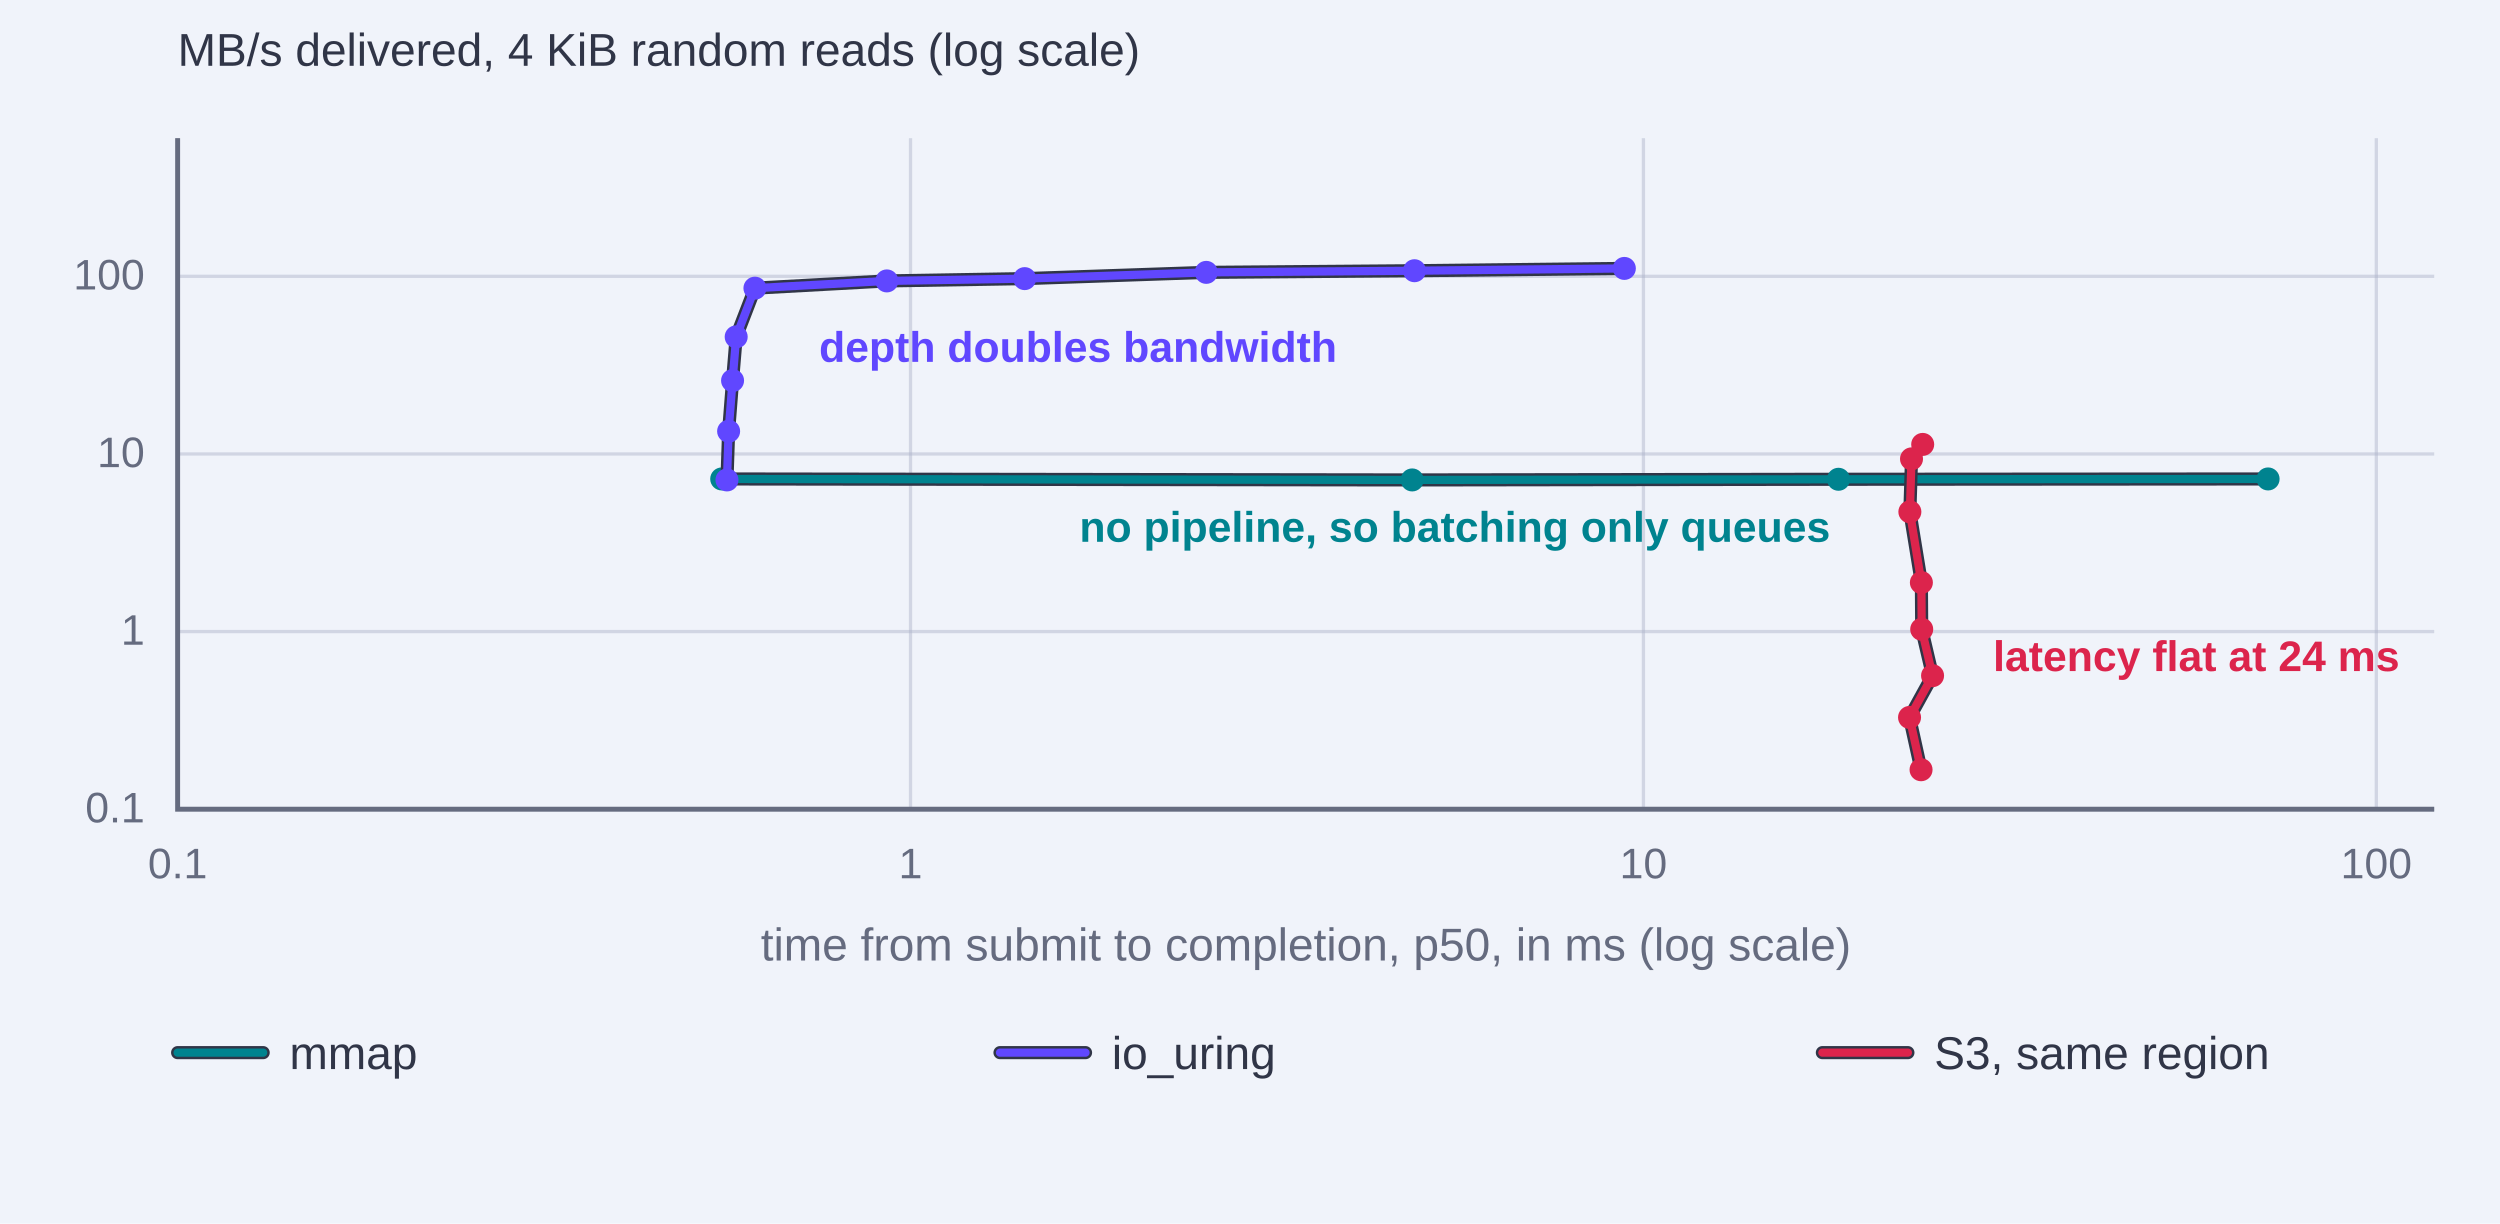
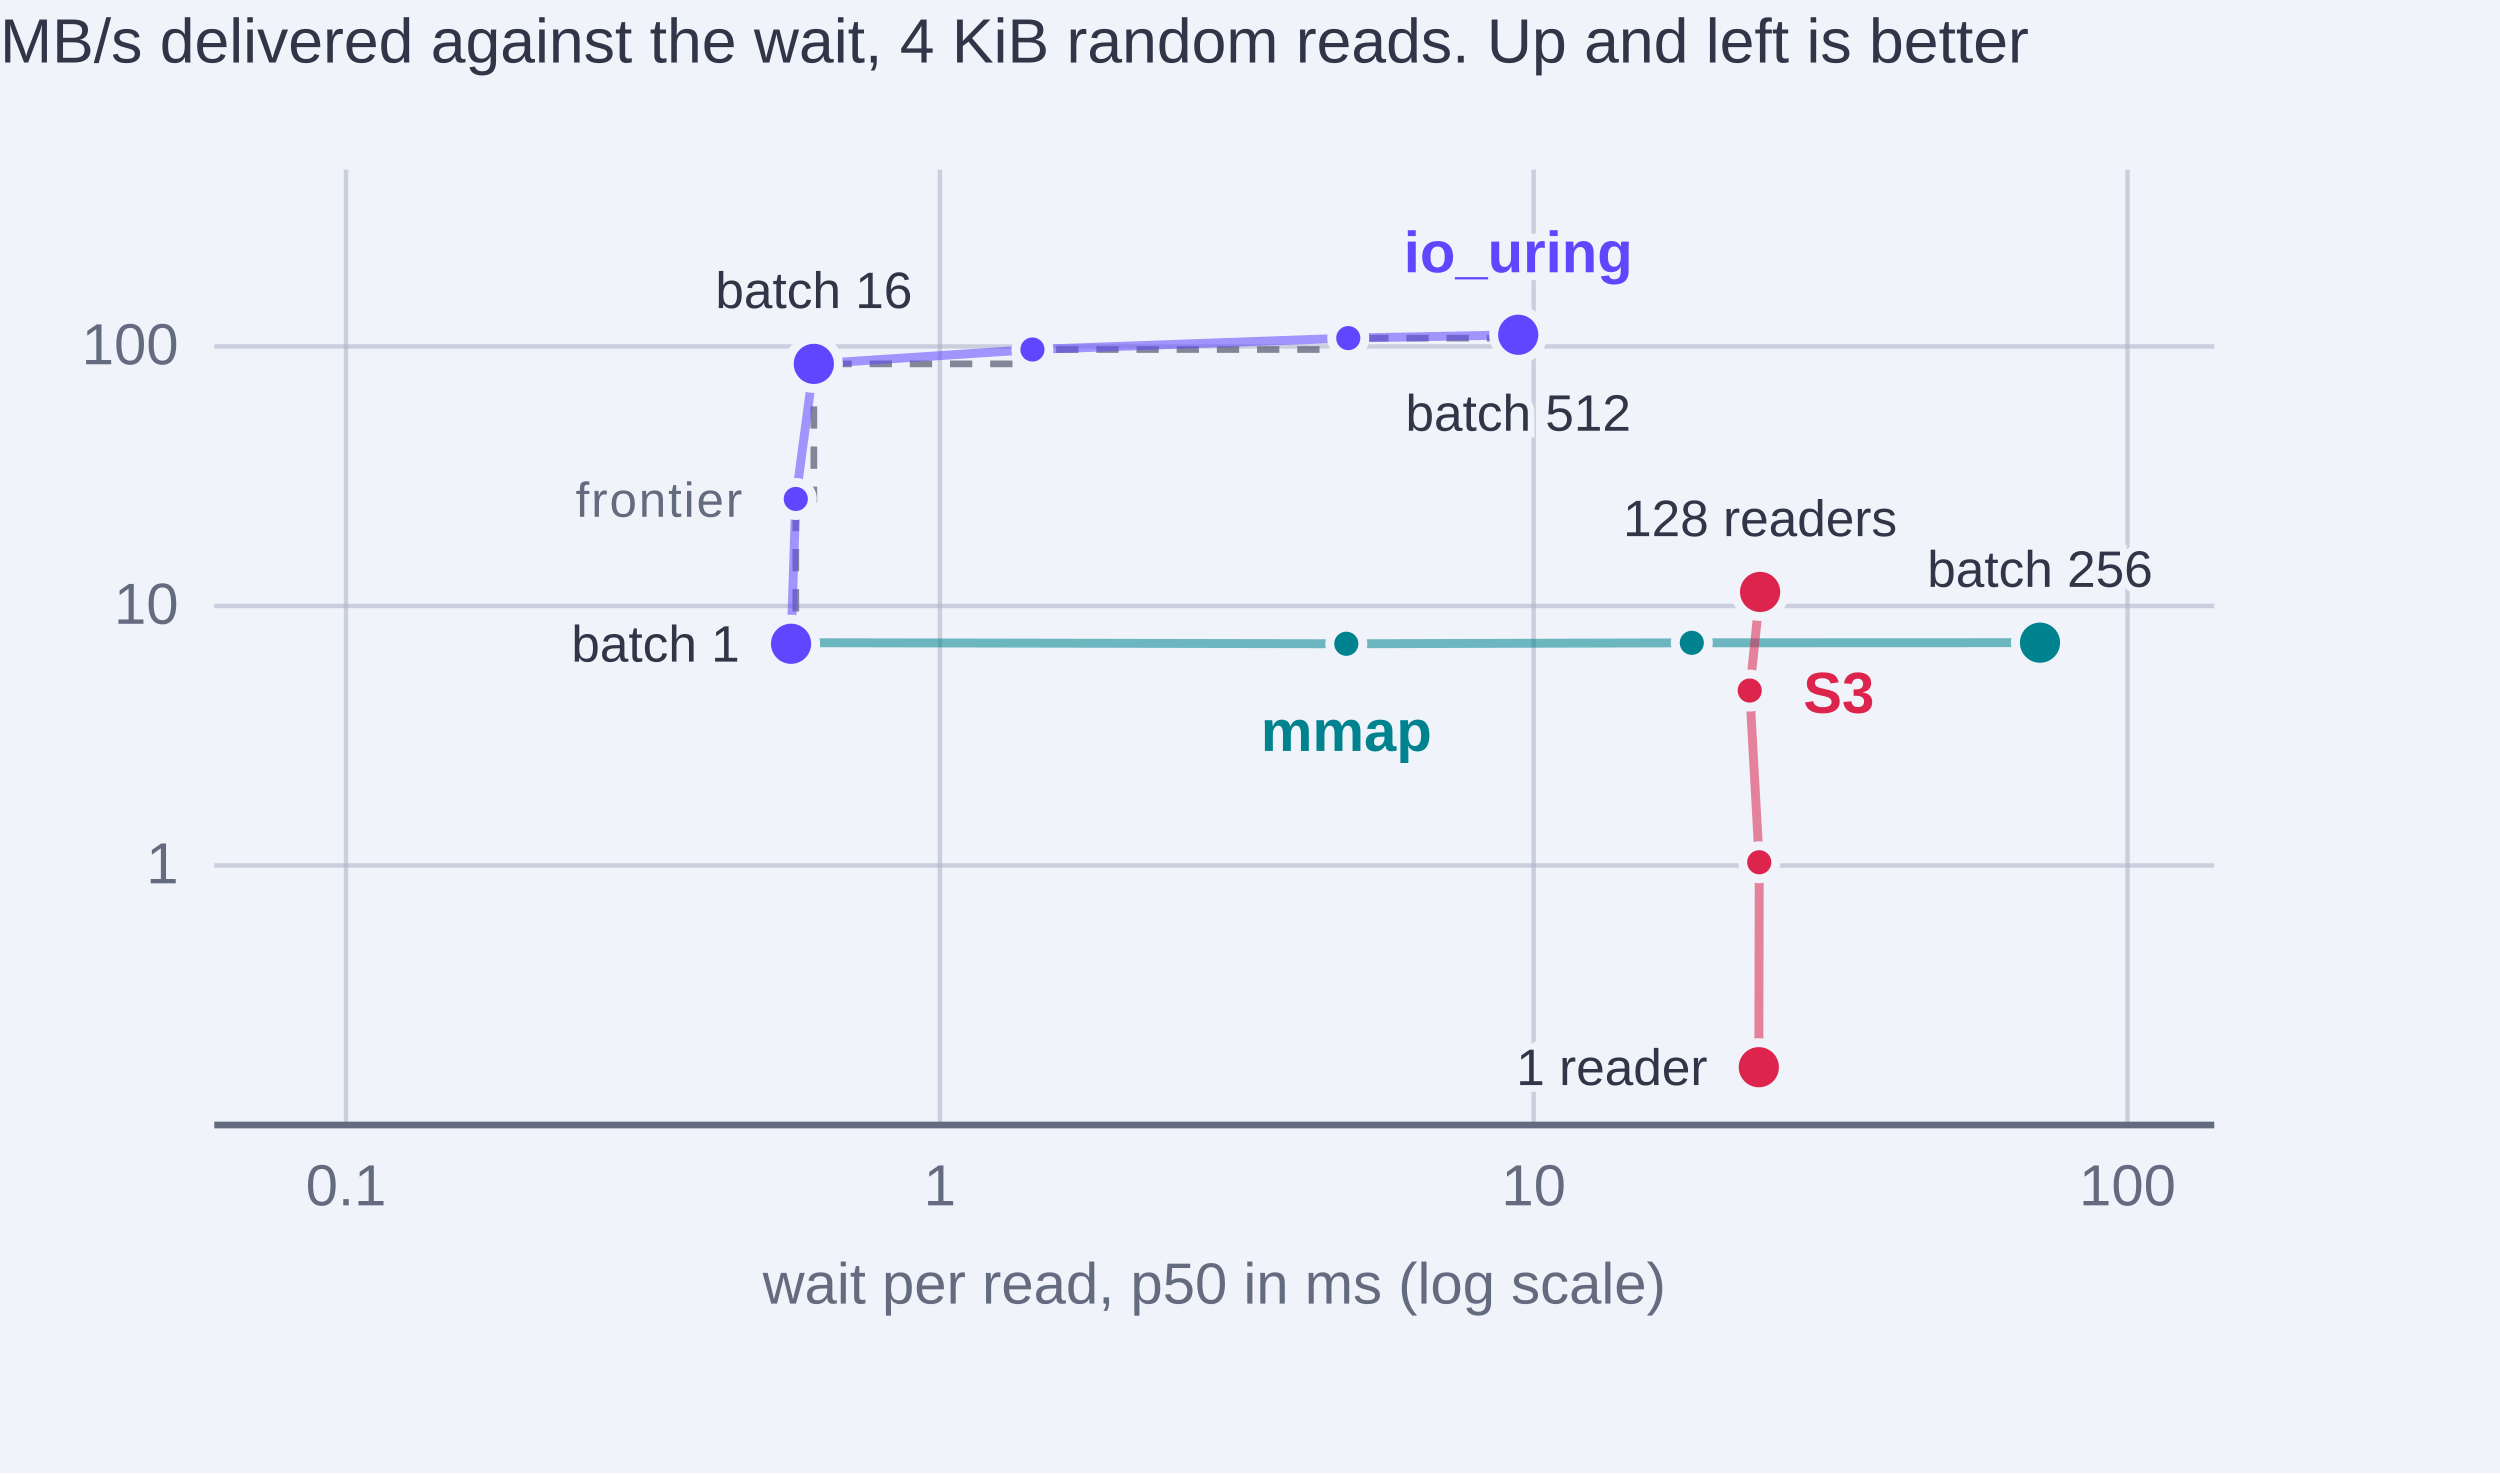
- <svg xmlns="http://www.w3.org/2000/svg" viewBox="0 0 760 372" font-family="'Mona Sans',Arial,sans-serif" role="img" aria-label="Bandwidth against latency for three read backends on log scales, random reads. io_uring climbs almost straight up, from 7.15 to 85.66 megabytes per second while latency stays near 0.6 milliseconds, then bends right as the last 29 percent of bandwidth costs fifteen times the wait. mmap runs flat at about 7.2 megabytes per second whatever the batch, because its pipeline is one deep. S3 climbs straight up at about 24 milliseconds, from 0.17 to 11.3 megabytes per second as the number of readers rises from 1 to 128.">
+ <svg xmlns="http://www.w3.org/2000/svg" viewBox="0 0 560 330" font-family="'Mona Sans',Arial,sans-serif" role="img" aria-label="Bandwidth against latency for three read backends on log scales, random reads. Up and left is better. The frontier is made entirely of io_uring points, which climb from 7.15 MB/s at batch 1 to 85.66 at batch 16 while the wait stays near 0.6 ms. mmap runs flat at about 7.2 MB/s whatever the batch, moving only to the right. S3 sits near 24 ms, climbing from 0.17 MB/s with one reader to 11.3 with 128.">
  <style>
-   .dl-title{fill:#303547;font-size:14px}.dl-axlbl{fill:#656b7f;font-size:14px}
-   .dl-tick{fill:#656b7f;font-size:13px}.dl-legend{fill:#303547;font-size:14px}
-   .dl-callout{fill:currentColor;font-size:13px;font-weight:600}
-   .dl-callout--cont{font-weight:400}
-   .dl-grid{stroke:#abb1c7;stroke-width:1;opacity:.45}
-   .dl-axis{stroke:#656b7f;stroke-width:1.5;fill:none}
-   .dl-outline{stroke:#303547;stroke-width:4;fill:none;stroke-linejoin:round;stroke-linecap:round}
-   .dl-line{stroke:currentColor;stroke-width:2.5;fill:none;stroke-linejoin:round;stroke-linecap:round}
-   .dl-dot{fill:currentColor}.dl-dot--off{fill:#f0f3fa;stroke:currentColor;stroke-width:2}.dl-ghost .dl-line{opacity:.25;stroke-width:2}.dl-hit{display:none}
-   .dl-cyan{color:#00838f}.dl-blue{color:#6047ff}.dl-red{color:#dc244c}</style>
-   <rect width="760" height="372" fill="#f0f3fa" />
-   <text class="dl-title" x="54" y="20">MB/s delivered, 4 KiB random reads (log scale)</text>
-   <line class="dl-grid" x1="54.0" y1="42" x2="54.0" y2="246" />
-   <text class="dl-tick" x="54.0" y="267" text-anchor="middle">0.1</text>
-   <line class="dl-grid" x1="276.8" y1="42" x2="276.8" y2="246" />
-   <text class="dl-tick" x="276.8" y="267" text-anchor="middle">1</text>
-   <line class="dl-grid" x1="499.6" y1="42" x2="499.6" y2="246" />
-   <text class="dl-tick" x="499.6" y="267" text-anchor="middle">10</text>
-   <line class="dl-grid" x1="722.4" y1="42" x2="722.4" y2="246" />
-   <text class="dl-tick" x="722.4" y="267" text-anchor="middle">100</text>
-   <line class="dl-grid" x1="54" y1="246.0" x2="740" y2="246.0" />
-   <text class="dl-tick" x="44" y="250.0" text-anchor="end">0.1</text>
-   <line class="dl-grid" x1="54" y1="192.0" x2="740" y2="192.0" />
-   <text class="dl-tick" x="44" y="196.0" text-anchor="end">1</text>
-   <line class="dl-grid" x1="54" y1="138.0" x2="740" y2="138.0" />
-   <text class="dl-tick" x="44" y="142.0" text-anchor="end">10</text>
-   <line class="dl-grid" x1="54" y1="84.0" x2="740" y2="84.0" />
-   <text class="dl-tick" x="44" y="88.0" text-anchor="end">100</text>
-   <path class="dl-axis" d="M54 42V246H740" />
-   <text class="dl-axlbl" x="397" y="292" text-anchor="middle">time from submit to completion, p50, in ms (log scale)</text>
-   <g class="dl-series dl-cyan">
-     <path class="dl-outline" d="M219.4,145.6 L429.3,145.9 L558.9,145.7 L689.5,145.6" />
-     <path class="dl-line" d="M219.4,145.6 L429.3,145.9 L558.9,145.7 L689.5,145.6" />
-     <circle class="dl-dot" cx="219.4" cy="145.6" r="3.5" />
-     <circle class="dl-hit" cx="219.4" cy="145.6" r="10" tabindex="0" role="button" aria-label="mmap, batch 1, 7.22 MB/s at 0.5524 ms" />
-     <circle class="dl-dot" cx="429.3" cy="145.9" r="3.5" />
-     <circle class="dl-hit" cx="429.3" cy="145.9" r="10" tabindex="0" role="button" aria-label="mmap, batch 16, 7.15 MB/s at 4.836 ms" />
-     <circle class="dl-dot" cx="558.9" cy="145.7" r="3.5" />
-     <circle class="dl-hit" cx="558.9" cy="145.7" r="10" tabindex="0" role="button" aria-label="mmap, batch 64, 7.21 MB/s at 18.4614 ms" />
-     <circle class="dl-dot" cx="689.5" cy="145.6" r="3.5" />
-     <circle class="dl-hit" cx="689.5" cy="145.6" r="10" tabindex="0" role="button" aria-label="mmap, batch 256, 7.22 MB/s at 71.2242 ms" />
+   .qi-label{fill:#656b7f;font-size:13px;font-family:'Mona Sans',Arial,sans-serif}
+   .qi-label--strong{fill:#303547;font-size:14px}
+   .qi-axis{stroke:#656b7f;stroke-width:1.5;fill:none}
+   .qi-pf__grid{stroke:#abb1c7;stroke-width:1;opacity:.55}
+   .qi-pf__step{fill:none;stroke:#656b7f;stroke-width:1.5;stroke-dasharray:5 4;opacity:.8}
+   .qi-pf__tag{fill:#656b7f;font-size:11px;letter-spacing:.04em}
+   .qi-pf__line{fill:none;stroke-width:2;opacity:.55;stroke-linejoin:round}
+   .qi-pf__h1{stroke:#00838f}.qi-pf__h2{stroke:#6047ff}.qi-pf__h3{stroke:#dc244c}
+   .qi-pf__pt circle{stroke:#f0f3fa;stroke-width:2}
+   .qi-pf__h1 circle{fill:#00838f}.qi-pf__h2 circle{fill:#6047ff}.qi-pf__h3 circle{fill:#dc244c}
+   .qi-pf__pt circle.is-stub{fill:#f0f3fa;stroke-width:2.5}
+   .qi-pf__h1 circle.is-stub{stroke:#00838f}.qi-pf__h2 circle.is-stub{stroke:#6047ff}.qi-pf__h3 circle.is-stub{stroke:#dc244c}
+   .qi-pf__name{fill:#303547;font-size:11.5px;paint-order:stroke;stroke:#f0f3fa;stroke-width:3px}
+   .qi-pf__series{font-size:13px;font-weight:700;paint-order:stroke;stroke:#f0f3fa;stroke-width:3.5px}
+   .qi-pf__series.qi-pf__h1{fill:#00838f;stroke:#f0f3fa}
+   .qi-pf__series.qi-pf__h2{fill:#6047ff;stroke:#f0f3fa}
+   .qi-pf__series.qi-pf__h3{fill:#dc244c;stroke:#f0f3fa}
+   .qi-dl__bar{}.qi-dl__row--h1 .qi-dl__bar{fill:#00838f}.qi-dl__row--h2 .qi-dl__bar{fill:#6047ff}
+   .qi-dl__row--h3 .qi-dl__bar{fill:#dc244c}
+   .qi-dl__row:not(.is-deep) .qi-dl__bar{opacity:.45}
+   .qi-dl__name{fill:#303547;font-size:12.5px}
+   .qi-dl__row.is-deep .qi-dl__name{font-weight:600}
+   .qi-dl__val{fill:#303547;font-size:12.5px;font-weight:600}
+ </style>
+   <rect width="560" height="330" fill="#f0f3fa" />
+   <text class="qi-label qi-label--strong" x="0" y="14">MB/s delivered against the wait, 4 KiB random reads. Up and left is better</text>
+   <line class="qi-pf__grid" x1="48" x2="496" y1="193.867" y2="193.867" />
+   <text class="qi-label" x="40" y="197.867" text-anchor="end">1</text>
+   <line class="qi-pf__grid" x1="48" x2="496" y1="135.735" y2="135.735" />
+   <text class="qi-label" x="40" y="139.735" text-anchor="end">10</text>
+   <line class="qi-pf__grid" x1="48" x2="496" y1="77.602" y2="77.602" />
+   <text class="qi-label" x="40" y="81.602" text-anchor="end">100</text>
+   <line class="qi-pf__grid" x1="77.51" x2="77.51" y1="38" y2="252" />
+   <text class="qi-label" x="77.51" y="270" text-anchor="middle">0.1</text>
+   <line class="qi-pf__grid" x1="210.527" x2="210.527" y1="38" y2="252" />
+   <text class="qi-label" x="210.527" y="270" text-anchor="middle">1</text>
+   <line class="qi-pf__grid" x1="343.545" x2="343.545" y1="38" y2="252" />
+   <text class="qi-label" x="343.545" y="270" text-anchor="middle">10</text>
+   <line class="qi-pf__grid" x1="476.562" x2="476.562" y1="38" y2="252" />
+   <text class="qi-label" x="476.562" y="270" text-anchor="middle">100</text>
+   <line class="qi-axis" x1="48" x2="496" y1="252" y2="252" />
+   <text class="qi-label" x="272" y="292" text-anchor="middle">wait per read, p50 in ms (log scale)</text>
+   <g class="qi-pf__front">
+     <path class="qi-pf__step" d="M176.243,143.958 L178.257,143.958 L178.257,111.767 L182.303,111.767 L182.303,81.51 L231.27,81.51 L231.27,78.288 L302.009,78.288 L302.009,75.737 L340.083,75.737 L340.083,74.988" />
+     <text class="qi-pf__tag" x="166.257" y="115.767" text-anchor="end">frontier</text>
  </g>
-   <g class="dl-series dl-blue">
-     <path class="dl-outline" d="M221.0,145.9 L221.5,131.1 L222.7,115.7 L223.8,102.4 L229.5,87.6 L269.6,85.4 L311.5,84.7 L366.7,82.8 L430.0,82.3 L493.8,81.6" />
-     <path class="dl-line" d="M221.0,145.9 L221.5,131.1 L222.7,115.7 L223.8,102.4 L229.5,87.6 L269.6,85.4 L311.5,84.7 L366.7,82.8 L430.0,82.3 L493.8,81.6" />
-     <circle class="dl-dot" cx="221.0" cy="145.9" r="3.5" />
-     <circle class="dl-hit" cx="221.0" cy="145.9" r="10" tabindex="0" role="button" aria-label="io_uring, batch 1, 7.15 MB/s at 0.5616 ms" />
-     <circle class="dl-dot" cx="221.5" cy="131.1" r="3.5" />
-     <circle class="dl-hit" cx="221.5" cy="131.1" r="10" tabindex="0" role="button" aria-label="io_uring, batch 2, 13.43 MB/s at 0.565 ms" />
-     <circle class="dl-dot" cx="222.7" cy="115.7" r="3.5" />
-     <circle class="dl-hit" cx="222.7" cy="115.7" r="10" tabindex="0" role="button" aria-label="io_uring, batch 4, 25.84 MB/s at 0.572 ms" />
-     <circle class="dl-dot" cx="223.8" cy="102.4" r="3.5" />
-     <circle class="dl-hit" cx="223.8" cy="102.4" r="10" tabindex="0" role="button" aria-label="io_uring, batch 8, 45.71 MB/s at 0.5784 ms" />
-     <circle class="dl-dot" cx="229.5" cy="87.6" r="3.5" />
-     <circle class="dl-hit" cx="229.5" cy="87.6" r="10" tabindex="0" role="button" aria-label="io_uring, batch 16, 85.66 MB/s at 0.6135 ms" />
-     <circle class="dl-dot" cx="269.6" cy="85.4" r="3.5" />
-     <circle class="dl-hit" cx="269.6" cy="85.4" r="10" tabindex="0" role="button" aria-label="io_uring, batch 32, 94.34 MB/s at 0.9287 ms" />
-     <circle class="dl-dot" cx="311.5" cy="84.7" r="3.5" />
-     <circle class="dl-hit" cx="311.5" cy="84.7" r="10" tabindex="0" role="button" aria-label="io_uring, batch 64, 97.32 MB/s at 1.432 ms" />
-     <circle class="dl-dot" cx="366.7" cy="82.8" r="3.5" />
-     <circle class="dl-hit" cx="366.7" cy="82.8" r="10" tabindex="0" role="button" aria-label="io_uring, batch 128, 105.29 MB/s at 2.5331 ms" />
-     <circle class="dl-dot" cx="430.0" cy="82.3" r="3.5" />
-     <circle class="dl-hit" cx="430.0" cy="82.3" r="10" tabindex="0" role="button" aria-label="io_uring, batch 256, 107.67 MB/s at 4.8724 ms" />
-     <circle class="dl-dot" cx="493.8" cy="81.6" r="3.5" />
-     <circle class="dl-hit" cx="493.8" cy="81.6" r="10" tabindex="0" role="button" aria-label="io_uring, batch 512, 110.91 MB/s at 9.4183 ms" />
+   <g class="qi-pf__lines">
+     <polyline class="qi-pf__line qi-pf__h1" points="176.243,143.958 301.576,144.204 378.963,143.993 456.959,143.958" />
+     <polyline class="qi-pf__line qi-pf__h2" points="177.197,144.204 178.257,111.767 182.303,81.51 231.27,78.288 302.009,75.737 340.083,74.988" />
+     <polyline class="qi-pf__line qi-pf__h3" points="393.975,239.053 394.071,193.146 391.937,154.684 394.264,132.598" />
  </g>
-   <g class="dl-series dl-red">
-     <path class="dl-outline" d="M584.0,234.0 L580.5,218.1 L587.5,205.4 L584.2,191.3 L584.1,177.1 L580.6,155.6 L581.1,139.5 L584.5,135.1" />
-     <path class="dl-line" d="M584.0,234.0 L580.5,218.1 L587.5,205.4 L584.2,191.3 L584.1,177.1 L580.6,155.6 L581.1,139.5 L584.5,135.1" />
-     <circle class="dl-dot" cx="584.0" cy="234.0" r="3.5" />
-     <circle class="dl-hit" cx="584.0" cy="234.0" r="10" tabindex="0" role="button" aria-label="S3, same region, 1 reader, 0.167 MB/s at 23.94 ms" />
-     <circle class="dl-dot" cx="580.5" cy="218.1" r="3.5" />
-     <circle class="dl-hit" cx="580.5" cy="218.1" r="10" tabindex="0" role="button" aria-label="S3, same region, 2 readers, 0.329 MB/s at 23.08 ms" />
-     <circle class="dl-dot" cx="587.5" cy="205.4" r="3.5" />
-     <circle class="dl-hit" cx="587.5" cy="205.4" r="10" tabindex="0" role="button" aria-label="S3, same region, 4 readers, 0.564 MB/s at 24.82 ms" />
-     <circle class="dl-dot" cx="584.2" cy="191.3" r="3.5" />
-     <circle class="dl-hit" cx="584.2" cy="191.3" r="10" tabindex="0" role="button" aria-label="S3, same region, 8 readers, 1.029 MB/s at 23.98 ms" />
-     <circle class="dl-dot" cx="584.1" cy="177.1" r="3.5" />
-     <circle class="dl-hit" cx="584.1" cy="177.1" r="10" tabindex="0" role="button" aria-label="S3, same region, 16 readers, 1.886 MB/s at 23.95 ms" />
-     <circle class="dl-dot" cx="580.6" cy="155.6" r="3.5" />
-     <circle class="dl-hit" cx="580.6" cy="155.6" r="10" tabindex="0" role="button" aria-label="S3, same region, 32 readers, 4.721 MB/s at 23.11 ms" />
-     <circle class="dl-dot" cx="581.1" cy="139.5" r="3.5" />
-     <circle class="dl-hit" cx="581.1" cy="139.5" r="10" tabindex="0" role="button" aria-label="S3, same region, 64 readers, 9.398 MB/s at 23.23 ms" />
-     <circle class="dl-dot" cx="584.5" cy="135.1" r="3.5" />
-     <circle class="dl-hit" cx="584.5" cy="135.1" r="10" tabindex="0" role="button" aria-label="S3, same region, 128 readers, 11.323 MB/s at 24.06 ms" />
+   <g class="qi-pf__dots">
+     <text class="qi-pf__series qi-pf__h1" x="301.576" y="168.204" text-anchor="middle">mmap</text>
+     <g class="qi-pf__pt qi-pf__h1" transform="translate(176.2425,143.9585)">
+       <circle class="" r="3.7" />
+     </g>
+     <g class="qi-pf__pt qi-pf__h1" transform="translate(301.576,144.2044)">
+       <circle class="" r="3.7" />
+     </g>
+     <g class="qi-pf__pt qi-pf__h1" transform="translate(378.9627,143.9935)">
+       <circle class="" r="3.7" />
+     </g>
+     <g class="qi-pf__pt qi-pf__h1" transform="translate(456.9593,143.9585)">
+       <circle class="" r="5.5" />
+       <text class="qi-pf__name" x="0" y="-12.5" text-anchor="middle">batch 256</text>
+     </g>
+     <text class="qi-pf__series qi-pf__h2" x="340.083" y="60.988" text-anchor="middle">io_uring</text>
+     <g class="qi-pf__pt qi-pf__h2" transform="translate(177.1967,144.2044)">
+       <circle class="" r="5.5" />
+       <text class="qi-pf__name" x="-11.5" y="4" text-anchor="end">batch 1</text>
+     </g>
+     <g class="qi-pf__pt qi-pf__h2" transform="translate(178.2567,111.7672)">
+       <circle class="" r="3.7" />
+     </g>
+     <g class="qi-pf__pt qi-pf__h2" transform="translate(182.3029,81.51008)">
+       <circle class="" r="5.5" />
+       <text class="qi-pf__name" x="0" y="-12.5" text-anchor="middle">batch 16</text>
+     </g>
+     <g class="qi-pf__pt qi-pf__h2" transform="translate(231.2705,78.28814)">
+       <circle class="" r="3.7" />
+     </g>
+     <g class="qi-pf__pt qi-pf__h2" transform="translate(302.0092,75.73655)">
+       <circle class="" r="3.7" />
+     </g>
+     <g class="qi-pf__pt qi-pf__h2" transform="translate(340.0828,74.98804)">
+       <circle class="" r="5.5" />
+       <text class="qi-pf__name" x="0" y="21.5" text-anchor="middle">batch 512</text>
+     </g>
+     <text class="qi-pf__series qi-pf__h3" x="403.937" y="159.684" text-anchor="start">S3</text>
+     <g class="qi-pf__pt qi-pf__h3" transform="translate(393.975,239.0529)">
+       <circle class="" r="5.5" />
+       <text class="qi-pf__name" x="-11.5" y="4" text-anchor="end">1 reader</text>
+     </g>
+     <g class="qi-pf__pt qi-pf__h3" transform="translate(394.0715,193.1457)">
+       <circle class="" r="3.7" />
+     </g>
+     <g class="qi-pf__pt qi-pf__h3" transform="translate(391.9366,154.6841)">
+       <circle class="" r="3.7" />
+     </g>
+     <g class="qi-pf__pt qi-pf__h3" transform="translate(394.2639,132.5979)">
+       <circle class="" r="5.5" />
+       <text class="qi-pf__name" x="0" y="-12.5" text-anchor="middle">128 readers</text>
+     </g>
  </g>
-   <text class="dl-callout dl-blue" x="249.0" y="110.0">depth doubles bandwidth</text>
-   <text class="dl-callout dl-cyan" x="556.4" y="164.7" text-anchor="end">no pipeline, so batching only queues</text>
-   <text class="dl-callout dl-red" x="605.9" y="204.0">latency flat at 24 ms</text>
-   <g class="dl-series dl-cyan">
-     <line class="dl-outline" x1="54" y1="320" x2="80" y2="320" />
-     <line class="dl-line" x1="54" y1="320" x2="80" y2="320" />
-   </g>
-   <text class="dl-legend" x="88" y="325">mmap</text>
-   <g class="dl-series dl-blue">
-     <line class="dl-outline" x1="304" y1="320" x2="330" y2="320" />
-     <line class="dl-line" x1="304" y1="320" x2="330" y2="320" />
-   </g>
-   <text class="dl-legend" x="338" y="325">io_uring</text>
-   <g class="dl-series dl-red">
-     <line class="dl-outline" x1="554" y1="320" x2="580" y2="320" />
-     <line class="dl-line" x1="554" y1="320" x2="580" y2="320" />
-   </g>
-   <text class="dl-legend" x="588" y="325">S3, same region</text>
</svg>
